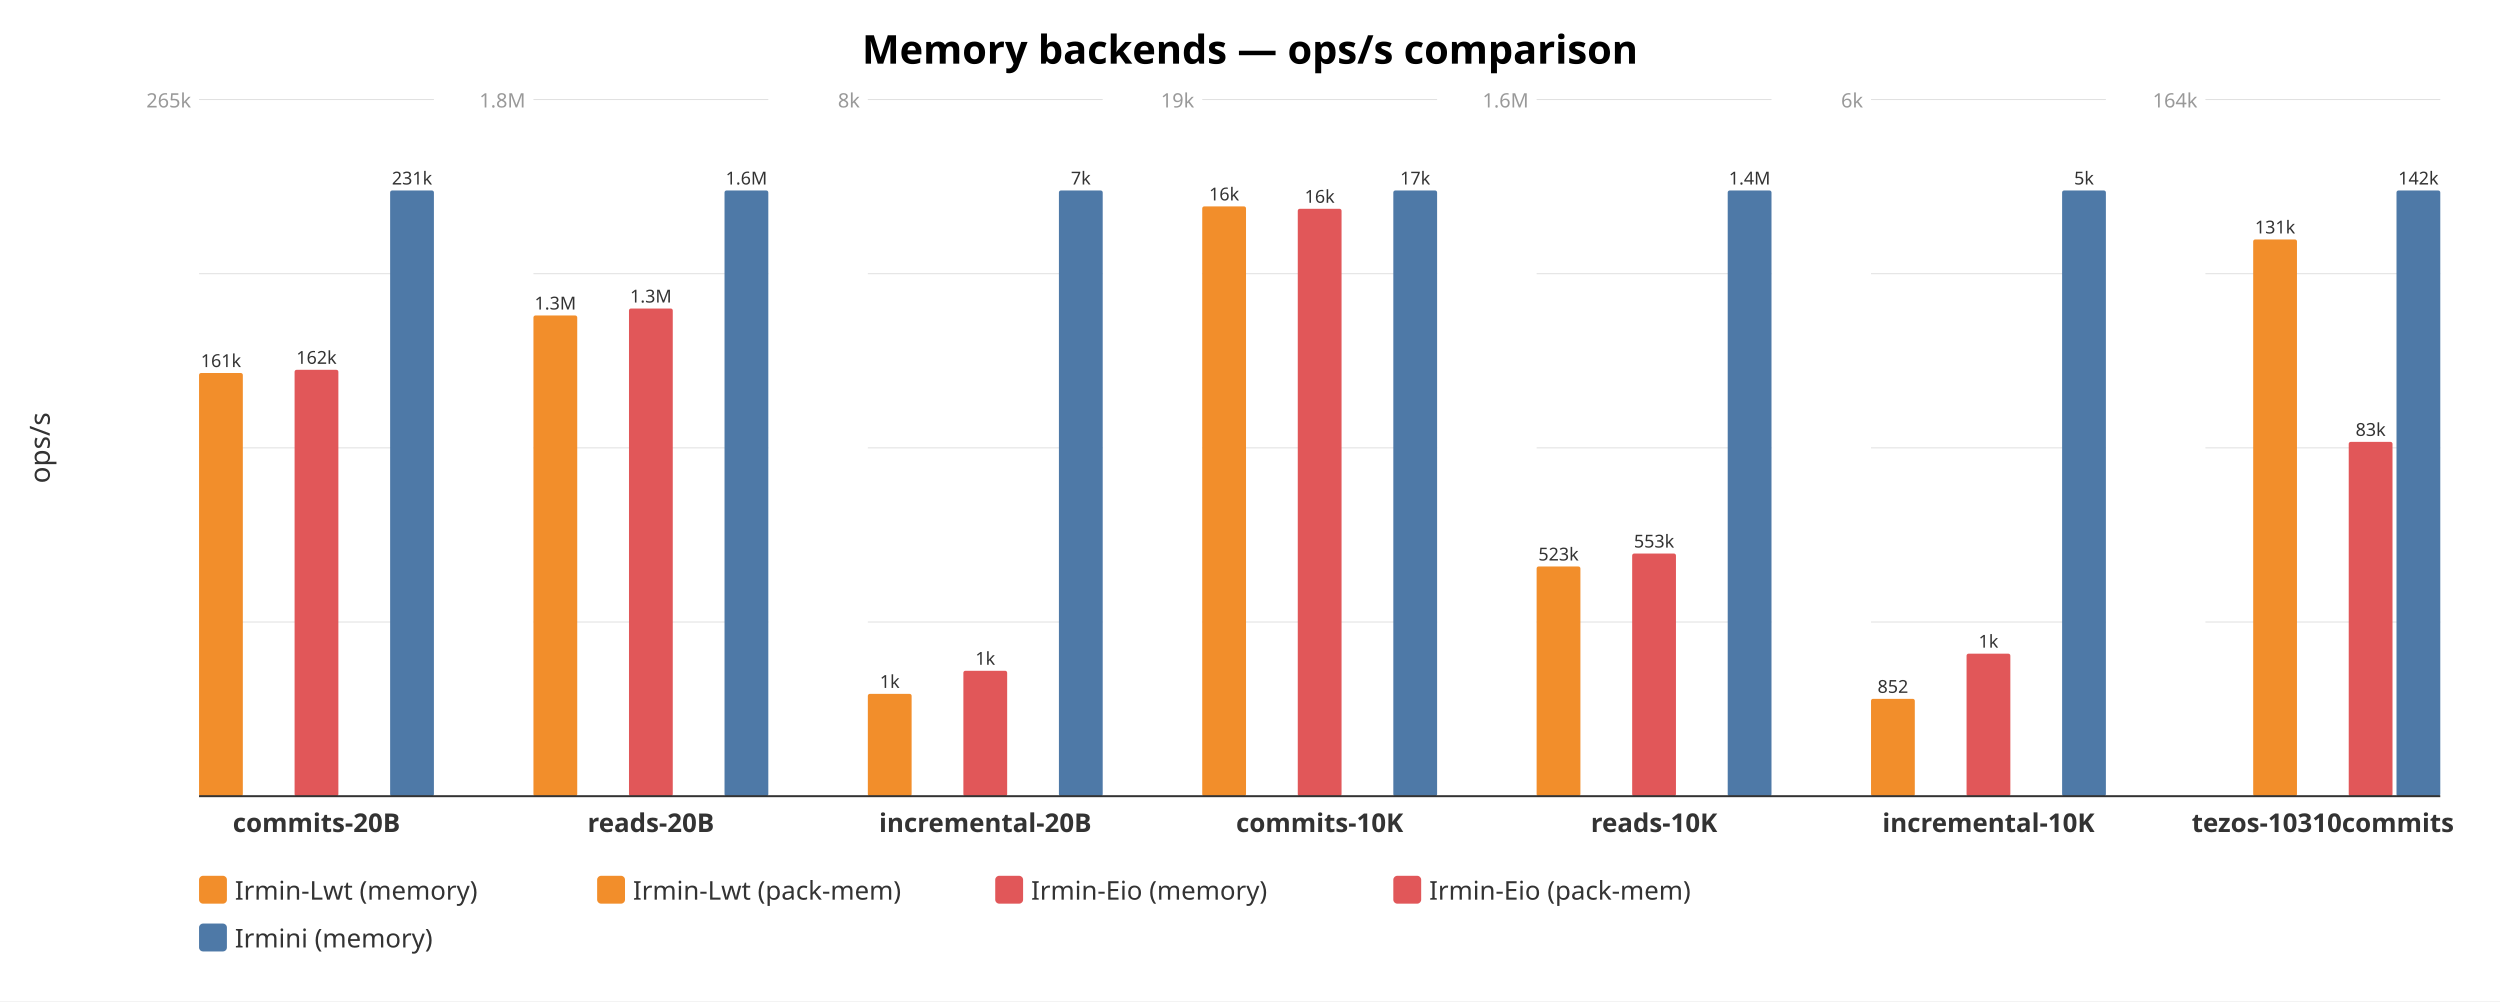
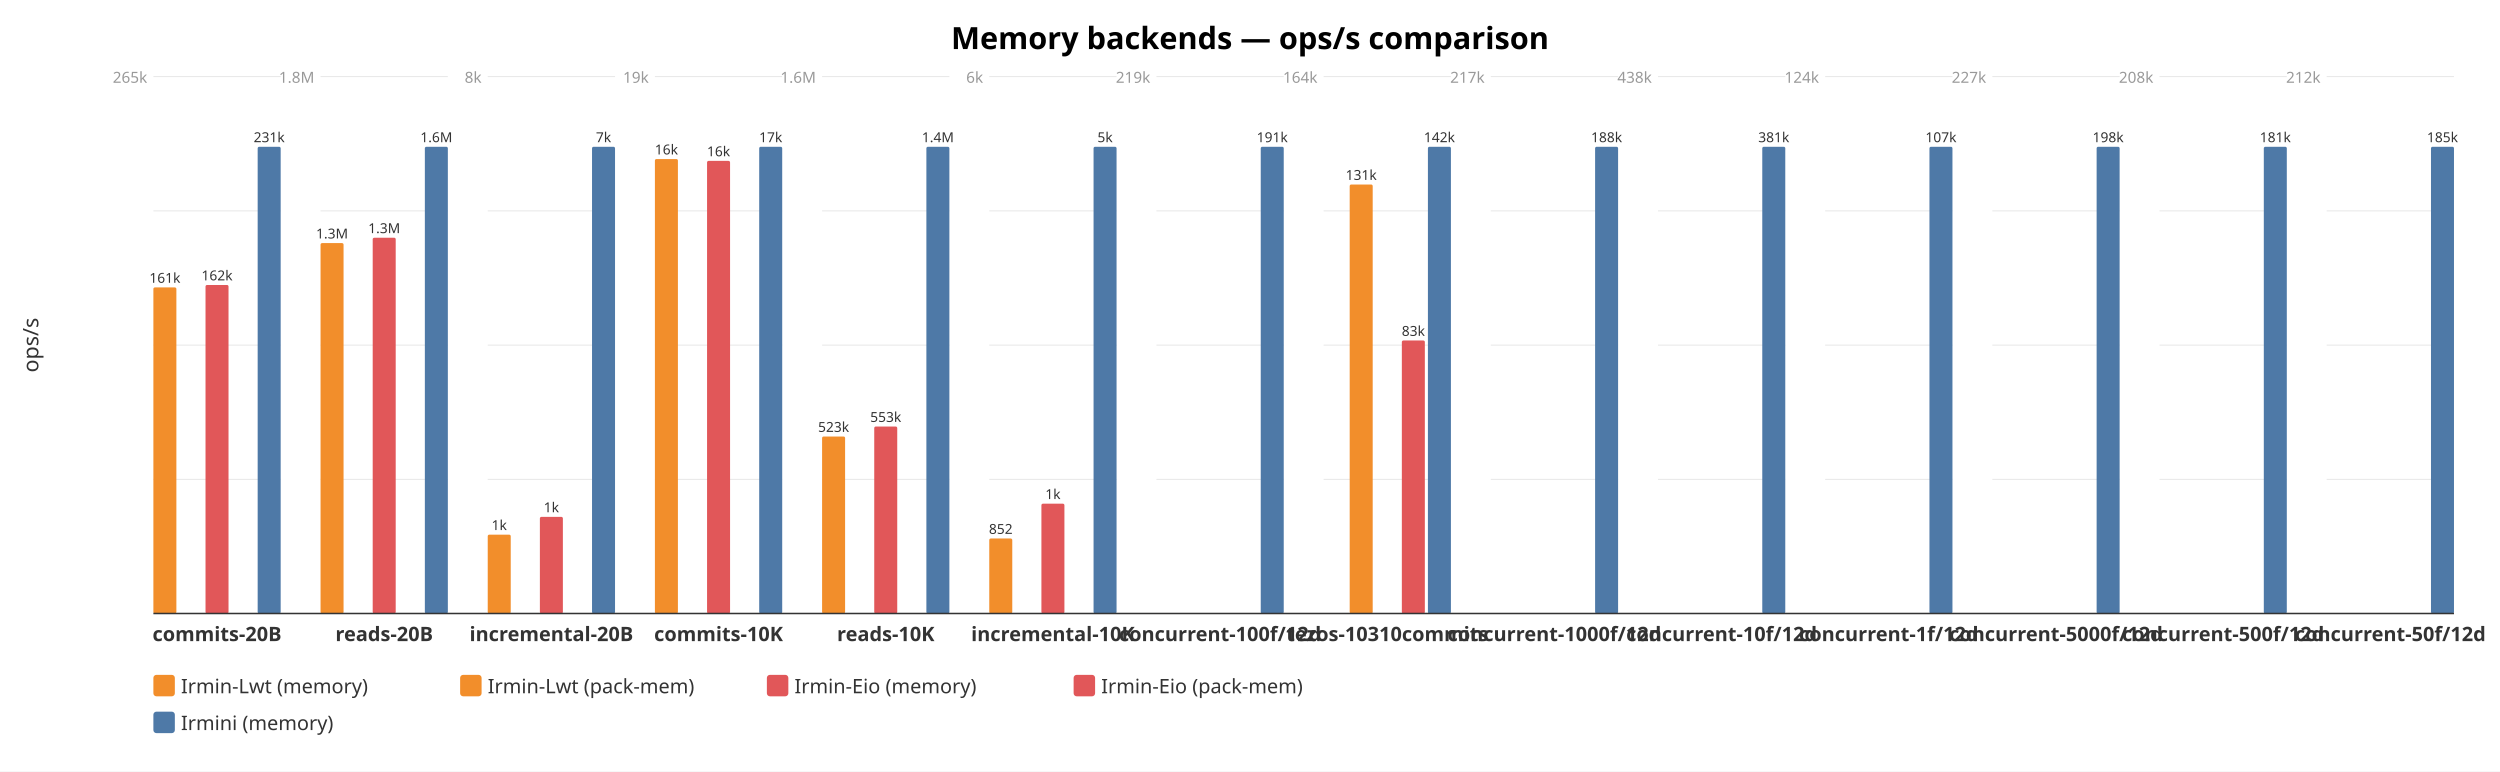
- <svg xmlns="http://www.w3.org/2000/svg" width="1256" height="503" font-family="system-ui, sans-serif" font-size="14">
-   <rect width="1256" height="503" fill="white" />
+ <svg xmlns="http://www.w3.org/2000/svg" width="1630" height="503" font-family="system-ui, sans-serif" font-size="14">
+   <rect width="1630" height="503" fill="white" />
  <defs>
</defs>
-   <text x="628.0" y="32" text-anchor="middle" font-size="20" font-weight="bold">Memory backends — ops/s comparison</text>
+   <text x="815.0" y="32" text-anchor="middle" font-size="20" font-weight="bold">Memory backends — ops/s comparison</text>
  <g transform="translate(100,50)">
    <text x="-75" y="175.0" text-anchor="middle" font-size="14" fill="#333" transform="rotate(-90,-75,175.0)">ops/s</text>
-     <line x1="0" y1="262.5" x2="118" y2="262.5" stroke="#e0e0e0" stroke-width="0.5" />
-     <line x1="0" y1="175.0" x2="118" y2="175.0" stroke="#e0e0e0" stroke-width="0.5" />
-     <line x1="0" y1="87.5" x2="118" y2="87.5" stroke="#e0e0e0" stroke-width="0.5" />
-     <line x1="0" y1="0.0" x2="118" y2="0.0" stroke="#e0e0e0" stroke-width="0.5" />
+     <line x1="0" y1="262.5" x2="83" y2="262.5" stroke="#e0e0e0" stroke-width="0.5" />
+     <line x1="0" y1="175.0" x2="83" y2="175.0" stroke="#e0e0e0" stroke-width="0.5" />
+     <line x1="0" y1="87.5" x2="83" y2="87.5" stroke="#e0e0e0" stroke-width="0.5" />
+     <line x1="0" y1="0.0" x2="83" y2="0.0" stroke="#e0e0e0" stroke-width="0.5" />
    <text x="-4.0" y="4.0" text-anchor="end" font-size="10" fill="#999">265k</text>
-     <rect x="0.0" y="137.4" width="22" height="212.6" fill="#f28e2b" rx="1" />
-     <text x="11.0" y="134.4" text-anchor="middle" font-size="9" fill="#333">161k</text>
-     <rect x="48.0" y="135.8" width="22" height="214.2" fill="#e15759" rx="1" />
-     <text x="59.0" y="132.8" text-anchor="middle" font-size="9" fill="#333">162k</text>
-     <rect x="96.0" y="45.7" width="22" height="304.3" fill="#4e79a7" rx="1" />
-     <text x="107.0" y="42.7" text-anchor="middle" font-size="9" fill="#333">231k</text>
-     <text x="59.0" y="368" text-anchor="middle" font-size="13" font-weight="bold" fill="#333">commits-20B</text>
-     <line x1="168" y1="262.5" x2="286" y2="262.5" stroke="#e0e0e0" stroke-width="0.5" />
-     <line x1="168" y1="175.0" x2="286" y2="175.0" stroke="#e0e0e0" stroke-width="0.5" />
-     <line x1="168" y1="87.5" x2="286" y2="87.5" stroke="#e0e0e0" stroke-width="0.5" />
-     <line x1="168" y1="0.0" x2="286" y2="0.0" stroke="#e0e0e0" stroke-width="0.5" />
-     <text x="164.0" y="4.0" text-anchor="end" font-size="10" fill="#999">1.8M</text>
-     <rect x="168.0" y="108.5" width="22" height="241.5" fill="#f28e2b" rx="1" />
-     <text x="179.0" y="105.5" text-anchor="middle" font-size="9" fill="#333">1.3M</text>
-     <rect x="216.0" y="105.0" width="22" height="245.0" fill="#e15759" rx="1" />
-     <text x="227.0" y="102.0" text-anchor="middle" font-size="9" fill="#333">1.3M</text>
-     <rect x="264.0" y="45.7" width="22" height="304.3" fill="#4e79a7" rx="1" />
-     <text x="275.0" y="42.7" text-anchor="middle" font-size="9" fill="#333">1.6M</text>
-     <text x="227.0" y="368" text-anchor="middle" font-size="13" font-weight="bold" fill="#333">reads-20B</text>
-     <line x1="336" y1="262.5" x2="454" y2="262.5" stroke="#e0e0e0" stroke-width="0.5" />
-     <line x1="336" y1="175.0" x2="454" y2="175.0" stroke="#e0e0e0" stroke-width="0.5" />
-     <line x1="336" y1="87.5" x2="454" y2="87.5" stroke="#e0e0e0" stroke-width="0.5" />
-     <line x1="336" y1="0.0" x2="454" y2="0.0" stroke="#e0e0e0" stroke-width="0.5" />
-     <text x="332.0" y="4.0" text-anchor="end" font-size="10" fill="#999">8k</text>
-     <rect x="336.0" y="298.6" width="22" height="51.4" fill="#f28e2b" rx="1" />
-     <text x="347.0" y="295.6" text-anchor="middle" font-size="9" fill="#333">1k</text>
-     <rect x="384.0" y="287.0" width="22" height="63.0" fill="#e15759" rx="1" />
-     <text x="395.0" y="284.0" text-anchor="middle" font-size="9" fill="#333">1k</text>
-     <rect x="432.0" y="45.7" width="22" height="304.3" fill="#4e79a7" rx="1" />
-     <text x="443.0" y="42.7" text-anchor="middle" font-size="9" fill="#333">7k</text>
-     <text x="395.0" y="368" text-anchor="middle" font-size="13" font-weight="bold" fill="#333">incremental-20B</text>
-     <line x1="504" y1="262.5" x2="622" y2="262.5" stroke="#e0e0e0" stroke-width="0.5" />
-     <line x1="504" y1="175.0" x2="622" y2="175.0" stroke="#e0e0e0" stroke-width="0.5" />
-     <line x1="504" y1="87.5" x2="622" y2="87.5" stroke="#e0e0e0" stroke-width="0.5" />
-     <line x1="504" y1="0.0" x2="622" y2="0.0" stroke="#e0e0e0" stroke-width="0.5" />
-     <text x="500.0" y="4.0" text-anchor="end" font-size="10" fill="#999">19k</text>
-     <rect x="504.0" y="53.7" width="22" height="296.3" fill="#f28e2b" rx="1" />
-     <text x="515.0" y="50.7" text-anchor="middle" font-size="9" fill="#333">16k</text>
-     <rect x="552.0" y="54.9" width="22" height="295.1" fill="#e15759" rx="1" />
-     <text x="563.0" y="51.9" text-anchor="middle" font-size="9" fill="#333">16k</text>
-     <rect x="600.0" y="45.7" width="22" height="304.3" fill="#4e79a7" rx="1" />
-     <text x="611.0" y="42.7" text-anchor="middle" font-size="9" fill="#333">17k</text>
-     <text x="563.0" y="368" text-anchor="middle" font-size="13" font-weight="bold" fill="#333">commits-10K</text>
-     <line x1="672" y1="262.5" x2="790" y2="262.5" stroke="#e0e0e0" stroke-width="0.5" />
-     <line x1="672" y1="175.0" x2="790" y2="175.0" stroke="#e0e0e0" stroke-width="0.5" />
-     <line x1="672" y1="87.5" x2="790" y2="87.5" stroke="#e0e0e0" stroke-width="0.5" />
-     <line x1="672" y1="0.0" x2="790" y2="0.0" stroke="#e0e0e0" stroke-width="0.5" />
-     <text x="668.0" y="4.0" text-anchor="end" font-size="10" fill="#999">1.6M</text>
-     <rect x="672.0" y="234.6" width="22" height="115.4" fill="#f28e2b" rx="1" />
-     <text x="683.0" y="231.6" text-anchor="middle" font-size="9" fill="#333">523k</text>
-     <rect x="720.0" y="228.1" width="22" height="121.9" fill="#e15759" rx="1" />
-     <text x="731.0" y="225.1" text-anchor="middle" font-size="9" fill="#333">553k</text>
-     <rect x="768.0" y="45.7" width="22" height="304.3" fill="#4e79a7" rx="1" />
-     <text x="779.0" y="42.7" text-anchor="middle" font-size="9" fill="#333">1.4M</text>
-     <text x="731.0" y="368" text-anchor="middle" font-size="13" font-weight="bold" fill="#333">reads-10K</text>
-     <line x1="840" y1="262.5" x2="958" y2="262.5" stroke="#e0e0e0" stroke-width="0.5" />
-     <line x1="840" y1="175.0" x2="958" y2="175.0" stroke="#e0e0e0" stroke-width="0.5" />
-     <line x1="840" y1="87.5" x2="958" y2="87.5" stroke="#e0e0e0" stroke-width="0.5" />
-     <line x1="840" y1="0.0" x2="958" y2="0.0" stroke="#e0e0e0" stroke-width="0.5" />
-     <text x="836.0" y="4.0" text-anchor="end" font-size="10" fill="#999">6k</text>
-     <rect x="840.0" y="301.1" width="22" height="48.9" fill="#f28e2b" rx="1" />
-     <text x="851.0" y="298.1" text-anchor="middle" font-size="9" fill="#333">852</text>
-     <rect x="888.0" y="278.4" width="22" height="71.6" fill="#e15759" rx="1" />
-     <text x="899.0" y="275.4" text-anchor="middle" font-size="9" fill="#333">1k</text>
-     <rect x="936.0" y="45.7" width="22" height="304.3" fill="#4e79a7" rx="1" />
-     <text x="947.0" y="42.7" text-anchor="middle" font-size="9" fill="#333">5k</text>
-     <text x="899.0" y="368" text-anchor="middle" font-size="13" font-weight="bold" fill="#333">incremental-10K</text>
-     <line x1="1008" y1="262.5" x2="1126" y2="262.5" stroke="#e0e0e0" stroke-width="0.5" />
-     <line x1="1008" y1="175.0" x2="1126" y2="175.0" stroke="#e0e0e0" stroke-width="0.5" />
-     <line x1="1008" y1="87.5" x2="1126" y2="87.5" stroke="#e0e0e0" stroke-width="0.5" />
-     <line x1="1008" y1="0.0" x2="1126" y2="0.0" stroke="#e0e0e0" stroke-width="0.5" />
-     <text x="1004.0" y="4.0" text-anchor="end" font-size="10" fill="#999">164k</text>
-     <rect x="1032.0" y="70.3" width="22" height="279.7" fill="#f28e2b" rx="1" />
-     <text x="1043.0" y="67.3" text-anchor="middle" font-size="9" fill="#333">131k</text>
-     <rect x="1080.0" y="172.0" width="22" height="178.0" fill="#e15759" rx="1" />
-     <text x="1091.0" y="169.0" text-anchor="middle" font-size="9" fill="#333">83k</text>
-     <rect x="1104.0" y="45.7" width="22" height="304.3" fill="#4e79a7" rx="1" />
-     <text x="1115.0" y="42.7" text-anchor="middle" font-size="9" fill="#333">142k</text>
-     <text x="1067.0" y="368" text-anchor="middle" font-size="13" font-weight="bold" fill="#333">tezos-10310commits</text>
-     <line x1="0" y1="350" x2="1126" y2="350" stroke="#333" stroke-width="1" />
+     <rect x="0.0" y="137.4" width="15" height="212.6" fill="#f28e2b" rx="1" />
+     <text x="7.5" y="134.4" text-anchor="middle" font-size="9" fill="#333">161k</text>
+     <rect x="34.0" y="135.8" width="15" height="214.2" fill="#e15759" rx="1" />
+     <text x="41.5" y="132.8" text-anchor="middle" font-size="9" fill="#333">162k</text>
+     <rect x="68.0" y="45.7" width="15" height="304.3" fill="#4e79a7" rx="1" />
+     <text x="75.5" y="42.7" text-anchor="middle" font-size="9" fill="#333">231k</text>
+     <text x="41.5" y="368" text-anchor="middle" font-size="13" font-weight="bold" fill="#333">commits-20B</text>
+     <line x1="109" y1="262.5" x2="192" y2="262.5" stroke="#e0e0e0" stroke-width="0.5" />
+     <line x1="109" y1="175.0" x2="192" y2="175.0" stroke="#e0e0e0" stroke-width="0.5" />
+     <line x1="109" y1="87.5" x2="192" y2="87.5" stroke="#e0e0e0" stroke-width="0.5" />
+     <line x1="109" y1="0.0" x2="192" y2="0.0" stroke="#e0e0e0" stroke-width="0.5" />
+     <text x="105.0" y="4.0" text-anchor="end" font-size="10" fill="#999">1.8M</text>
+     <rect x="109.0" y="108.5" width="15" height="241.5" fill="#f28e2b" rx="1" />
+     <text x="116.5" y="105.5" text-anchor="middle" font-size="9" fill="#333">1.3M</text>
+     <rect x="143.0" y="105.0" width="15" height="245.0" fill="#e15759" rx="1" />
+     <text x="150.5" y="102.0" text-anchor="middle" font-size="9" fill="#333">1.3M</text>
+     <rect x="177.0" y="45.7" width="15" height="304.3" fill="#4e79a7" rx="1" />
+     <text x="184.5" y="42.7" text-anchor="middle" font-size="9" fill="#333">1.6M</text>
+     <text x="150.5" y="368" text-anchor="middle" font-size="13" font-weight="bold" fill="#333">reads-20B</text>
+     <line x1="218" y1="262.5" x2="301" y2="262.5" stroke="#e0e0e0" stroke-width="0.5" />
+     <line x1="218" y1="175.0" x2="301" y2="175.0" stroke="#e0e0e0" stroke-width="0.5" />
+     <line x1="218" y1="87.5" x2="301" y2="87.5" stroke="#e0e0e0" stroke-width="0.5" />
+     <line x1="218" y1="0.0" x2="301" y2="0.0" stroke="#e0e0e0" stroke-width="0.5" />
+     <text x="214.0" y="4.0" text-anchor="end" font-size="10" fill="#999">8k</text>
+     <rect x="218.0" y="298.6" width="15" height="51.4" fill="#f28e2b" rx="1" />
+     <text x="225.5" y="295.6" text-anchor="middle" font-size="9" fill="#333">1k</text>
+     <rect x="252.0" y="287.0" width="15" height="63.0" fill="#e15759" rx="1" />
+     <text x="259.5" y="284.0" text-anchor="middle" font-size="9" fill="#333">1k</text>
+     <rect x="286.0" y="45.7" width="15" height="304.3" fill="#4e79a7" rx="1" />
+     <text x="293.5" y="42.7" text-anchor="middle" font-size="9" fill="#333">7k</text>
+     <text x="259.5" y="368" text-anchor="middle" font-size="13" font-weight="bold" fill="#333">incremental-20B</text>
+     <line x1="327" y1="262.5" x2="410" y2="262.5" stroke="#e0e0e0" stroke-width="0.5" />
+     <line x1="327" y1="175.0" x2="410" y2="175.0" stroke="#e0e0e0" stroke-width="0.5" />
+     <line x1="327" y1="87.5" x2="410" y2="87.5" stroke="#e0e0e0" stroke-width="0.5" />
+     <line x1="327" y1="0.0" x2="410" y2="0.0" stroke="#e0e0e0" stroke-width="0.5" />
+     <text x="323.0" y="4.0" text-anchor="end" font-size="10" fill="#999">19k</text>
+     <rect x="327.0" y="53.7" width="15" height="296.3" fill="#f28e2b" rx="1" />
+     <text x="334.5" y="50.7" text-anchor="middle" font-size="9" fill="#333">16k</text>
+     <rect x="361.0" y="54.9" width="15" height="295.1" fill="#e15759" rx="1" />
+     <text x="368.5" y="51.9" text-anchor="middle" font-size="9" fill="#333">16k</text>
+     <rect x="395.0" y="45.7" width="15" height="304.3" fill="#4e79a7" rx="1" />
+     <text x="402.5" y="42.7" text-anchor="middle" font-size="9" fill="#333">17k</text>
+     <text x="368.5" y="368" text-anchor="middle" font-size="13" font-weight="bold" fill="#333">commits-10K</text>
+     <line x1="436" y1="262.5" x2="519" y2="262.5" stroke="#e0e0e0" stroke-width="0.5" />
+     <line x1="436" y1="175.0" x2="519" y2="175.0" stroke="#e0e0e0" stroke-width="0.5" />
+     <line x1="436" y1="87.5" x2="519" y2="87.5" stroke="#e0e0e0" stroke-width="0.5" />
+     <line x1="436" y1="0.0" x2="519" y2="0.0" stroke="#e0e0e0" stroke-width="0.5" />
+     <text x="432.0" y="4.0" text-anchor="end" font-size="10" fill="#999">1.6M</text>
+     <rect x="436.0" y="234.6" width="15" height="115.4" fill="#f28e2b" rx="1" />
+     <text x="443.5" y="231.6" text-anchor="middle" font-size="9" fill="#333">523k</text>
+     <rect x="470.0" y="228.1" width="15" height="121.9" fill="#e15759" rx="1" />
+     <text x="477.5" y="225.1" text-anchor="middle" font-size="9" fill="#333">553k</text>
+     <rect x="504.0" y="45.7" width="15" height="304.3" fill="#4e79a7" rx="1" />
+     <text x="511.5" y="42.7" text-anchor="middle" font-size="9" fill="#333">1.4M</text>
+     <text x="477.5" y="368" text-anchor="middle" font-size="13" font-weight="bold" fill="#333">reads-10K</text>
+     <line x1="545" y1="262.5" x2="628" y2="262.5" stroke="#e0e0e0" stroke-width="0.5" />
+     <line x1="545" y1="175.0" x2="628" y2="175.0" stroke="#e0e0e0" stroke-width="0.5" />
+     <line x1="545" y1="87.5" x2="628" y2="87.5" stroke="#e0e0e0" stroke-width="0.5" />
+     <line x1="545" y1="0.0" x2="628" y2="0.0" stroke="#e0e0e0" stroke-width="0.5" />
+     <text x="541.0" y="4.0" text-anchor="end" font-size="10" fill="#999">6k</text>
+     <rect x="545.0" y="301.1" width="15" height="48.9" fill="#f28e2b" rx="1" />
+     <text x="552.5" y="298.1" text-anchor="middle" font-size="9" fill="#333">852</text>
+     <rect x="579.0" y="278.4" width="15" height="71.6" fill="#e15759" rx="1" />
+     <text x="586.5" y="275.4" text-anchor="middle" font-size="9" fill="#333">1k</text>
+     <rect x="613.0" y="45.7" width="15" height="304.3" fill="#4e79a7" rx="1" />
+     <text x="620.5" y="42.7" text-anchor="middle" font-size="9" fill="#333">5k</text>
+     <text x="586.5" y="368" text-anchor="middle" font-size="13" font-weight="bold" fill="#333">incremental-10K</text>
+     <line x1="654" y1="262.5" x2="737" y2="262.5" stroke="#e0e0e0" stroke-width="0.5" />
+     <line x1="654" y1="175.0" x2="737" y2="175.0" stroke="#e0e0e0" stroke-width="0.5" />
+     <line x1="654" y1="87.5" x2="737" y2="87.5" stroke="#e0e0e0" stroke-width="0.5" />
+     <line x1="654" y1="0.0" x2="737" y2="0.0" stroke="#e0e0e0" stroke-width="0.5" />
+     <text x="650.0" y="4.0" text-anchor="end" font-size="10" fill="#999">219k</text>
+     <rect x="722.0" y="45.7" width="15" height="304.3" fill="#4e79a7" rx="1" />
+     <text x="729.5" y="42.7" text-anchor="middle" font-size="9" fill="#333">191k</text>
+     <text x="695.5" y="368" text-anchor="middle" font-size="13" font-weight="bold" fill="#333">concurrent-100f/12d</text>
+     <line x1="763" y1="262.5" x2="846" y2="262.5" stroke="#e0e0e0" stroke-width="0.5" />
+     <line x1="763" y1="175.0" x2="846" y2="175.0" stroke="#e0e0e0" stroke-width="0.5" />
+     <line x1="763" y1="87.5" x2="846" y2="87.5" stroke="#e0e0e0" stroke-width="0.5" />
+     <line x1="763" y1="0.0" x2="846" y2="0.0" stroke="#e0e0e0" stroke-width="0.5" />
+     <text x="759.0" y="4.0" text-anchor="end" font-size="10" fill="#999">164k</text>
+     <rect x="780.0" y="70.3" width="15" height="279.7" fill="#f28e2b" rx="1" />
+     <text x="787.5" y="67.3" text-anchor="middle" font-size="9" fill="#333">131k</text>
+     <rect x="814.0" y="172.0" width="15" height="178.0" fill="#e15759" rx="1" />
+     <text x="821.5" y="169.0" text-anchor="middle" font-size="9" fill="#333">83k</text>
+     <rect x="831.0" y="45.7" width="15" height="304.3" fill="#4e79a7" rx="1" />
+     <text x="838.5" y="42.7" text-anchor="middle" font-size="9" fill="#333">142k</text>
+     <text x="804.5" y="368" text-anchor="middle" font-size="13" font-weight="bold" fill="#333">tezos-10310commits</text>
+     <line x1="872" y1="262.5" x2="955" y2="262.5" stroke="#e0e0e0" stroke-width="0.5" />
+     <line x1="872" y1="175.0" x2="955" y2="175.0" stroke="#e0e0e0" stroke-width="0.5" />
+     <line x1="872" y1="87.5" x2="955" y2="87.5" stroke="#e0e0e0" stroke-width="0.5" />
+     <line x1="872" y1="0.0" x2="955" y2="0.0" stroke="#e0e0e0" stroke-width="0.5" />
+     <text x="868.0" y="4.0" text-anchor="end" font-size="10" fill="#999">217k</text>
+     <rect x="940.0" y="45.7" width="15" height="304.3" fill="#4e79a7" rx="1" />
+     <text x="947.5" y="42.7" text-anchor="middle" font-size="9" fill="#333">188k</text>
+     <text x="913.5" y="368" text-anchor="middle" font-size="13" font-weight="bold" fill="#333">concurrent-1000f/12d</text>
+     <line x1="981" y1="262.5" x2="1064" y2="262.5" stroke="#e0e0e0" stroke-width="0.5" />
+     <line x1="981" y1="175.0" x2="1064" y2="175.0" stroke="#e0e0e0" stroke-width="0.5" />
+     <line x1="981" y1="87.5" x2="1064" y2="87.5" stroke="#e0e0e0" stroke-width="0.5" />
+     <line x1="981" y1="0.0" x2="1064" y2="0.0" stroke="#e0e0e0" stroke-width="0.5" />
+     <text x="977.0" y="4.0" text-anchor="end" font-size="10" fill="#999">438k</text>
+     <rect x="1049.0" y="45.7" width="15" height="304.3" fill="#4e79a7" rx="1" />
+     <text x="1056.5" y="42.7" text-anchor="middle" font-size="9" fill="#333">381k</text>
+     <text x="1022.5" y="368" text-anchor="middle" font-size="13" font-weight="bold" fill="#333">concurrent-10f/12d</text>
+     <line x1="1090" y1="262.5" x2="1173" y2="262.5" stroke="#e0e0e0" stroke-width="0.5" />
+     <line x1="1090" y1="175.0" x2="1173" y2="175.0" stroke="#e0e0e0" stroke-width="0.5" />
+     <line x1="1090" y1="87.5" x2="1173" y2="87.5" stroke="#e0e0e0" stroke-width="0.5" />
+     <line x1="1090" y1="0.0" x2="1173" y2="0.0" stroke="#e0e0e0" stroke-width="0.5" />
+     <text x="1086.0" y="4.0" text-anchor="end" font-size="10" fill="#999">124k</text>
+     <rect x="1158.0" y="45.7" width="15" height="304.3" fill="#4e79a7" rx="1" />
+     <text x="1165.5" y="42.7" text-anchor="middle" font-size="9" fill="#333">107k</text>
+     <text x="1131.5" y="368" text-anchor="middle" font-size="13" font-weight="bold" fill="#333">concurrent-1f/12d</text>
+     <line x1="1199" y1="262.5" x2="1282" y2="262.5" stroke="#e0e0e0" stroke-width="0.5" />
+     <line x1="1199" y1="175.0" x2="1282" y2="175.0" stroke="#e0e0e0" stroke-width="0.5" />
+     <line x1="1199" y1="87.5" x2="1282" y2="87.5" stroke="#e0e0e0" stroke-width="0.5" />
+     <line x1="1199" y1="0.0" x2="1282" y2="0.0" stroke="#e0e0e0" stroke-width="0.5" />
+     <text x="1195.0" y="4.0" text-anchor="end" font-size="10" fill="#999">227k</text>
+     <rect x="1267.0" y="45.7" width="15" height="304.3" fill="#4e79a7" rx="1" />
+     <text x="1274.5" y="42.7" text-anchor="middle" font-size="9" fill="#333">198k</text>
+     <text x="1240.5" y="368" text-anchor="middle" font-size="13" font-weight="bold" fill="#333">concurrent-5000f/12d</text>
+     <line x1="1308" y1="262.5" x2="1391" y2="262.5" stroke="#e0e0e0" stroke-width="0.5" />
+     <line x1="1308" y1="175.0" x2="1391" y2="175.0" stroke="#e0e0e0" stroke-width="0.5" />
+     <line x1="1308" y1="87.5" x2="1391" y2="87.5" stroke="#e0e0e0" stroke-width="0.5" />
+     <line x1="1308" y1="0.0" x2="1391" y2="0.0" stroke="#e0e0e0" stroke-width="0.5" />
+     <text x="1304.0" y="4.0" text-anchor="end" font-size="10" fill="#999">208k</text>
+     <rect x="1376.0" y="45.7" width="15" height="304.3" fill="#4e79a7" rx="1" />
+     <text x="1383.5" y="42.7" text-anchor="middle" font-size="9" fill="#333">181k</text>
+     <text x="1349.5" y="368" text-anchor="middle" font-size="13" font-weight="bold" fill="#333">concurrent-500f/12d</text>
+     <line x1="1417" y1="262.5" x2="1500" y2="262.5" stroke="#e0e0e0" stroke-width="0.5" />
+     <line x1="1417" y1="175.0" x2="1500" y2="175.0" stroke="#e0e0e0" stroke-width="0.5" />
+     <line x1="1417" y1="87.5" x2="1500" y2="87.5" stroke="#e0e0e0" stroke-width="0.5" />
+     <line x1="1417" y1="0.0" x2="1500" y2="0.0" stroke="#e0e0e0" stroke-width="0.5" />
+     <text x="1413.0" y="4.0" text-anchor="end" font-size="10" fill="#999">212k</text>
+     <rect x="1485.0" y="45.7" width="15" height="304.3" fill="#4e79a7" rx="1" />
+     <text x="1492.5" y="42.7" text-anchor="middle" font-size="9" fill="#333">185k</text>
+     <text x="1458.5" y="368" text-anchor="middle" font-size="13" font-weight="bold" fill="#333">concurrent-50f/12d</text>
+     <line x1="0" y1="350" x2="1500" y2="350" stroke="#333" stroke-width="1" />
  </g>
  <g transform="translate(100,440)">
    <rect x="0" y="0" width="14" height="14" fill="#f28e2b" rx="2" />
    <text x="18" y="12" font-size="13" fill="#333">Irmin-Lwt (memory)</text>
    <rect x="200" y="0" width="14" height="14" fill="#f28e2b" rx="2" />
    <text x="218" y="12" font-size="13" fill="#333">Irmin-Lwt (pack-mem)</text>
    <rect x="400" y="0" width="14" height="14" fill="#e15759" rx="2" />
    <text x="418" y="12" font-size="13" fill="#333">Irmin-Eio (memory)</text>
    <rect x="600" y="0" width="14" height="14" fill="#e15759" rx="2" />
    <text x="618" y="12" font-size="13" fill="#333">Irmin-Eio (pack-mem)</text>
    <rect x="0" y="24" width="14" height="14" fill="#4e79a7" rx="2" />
    <text x="18" y="36" font-size="13" fill="#333">Irmini (memory)</text>
  </g>
</svg>
